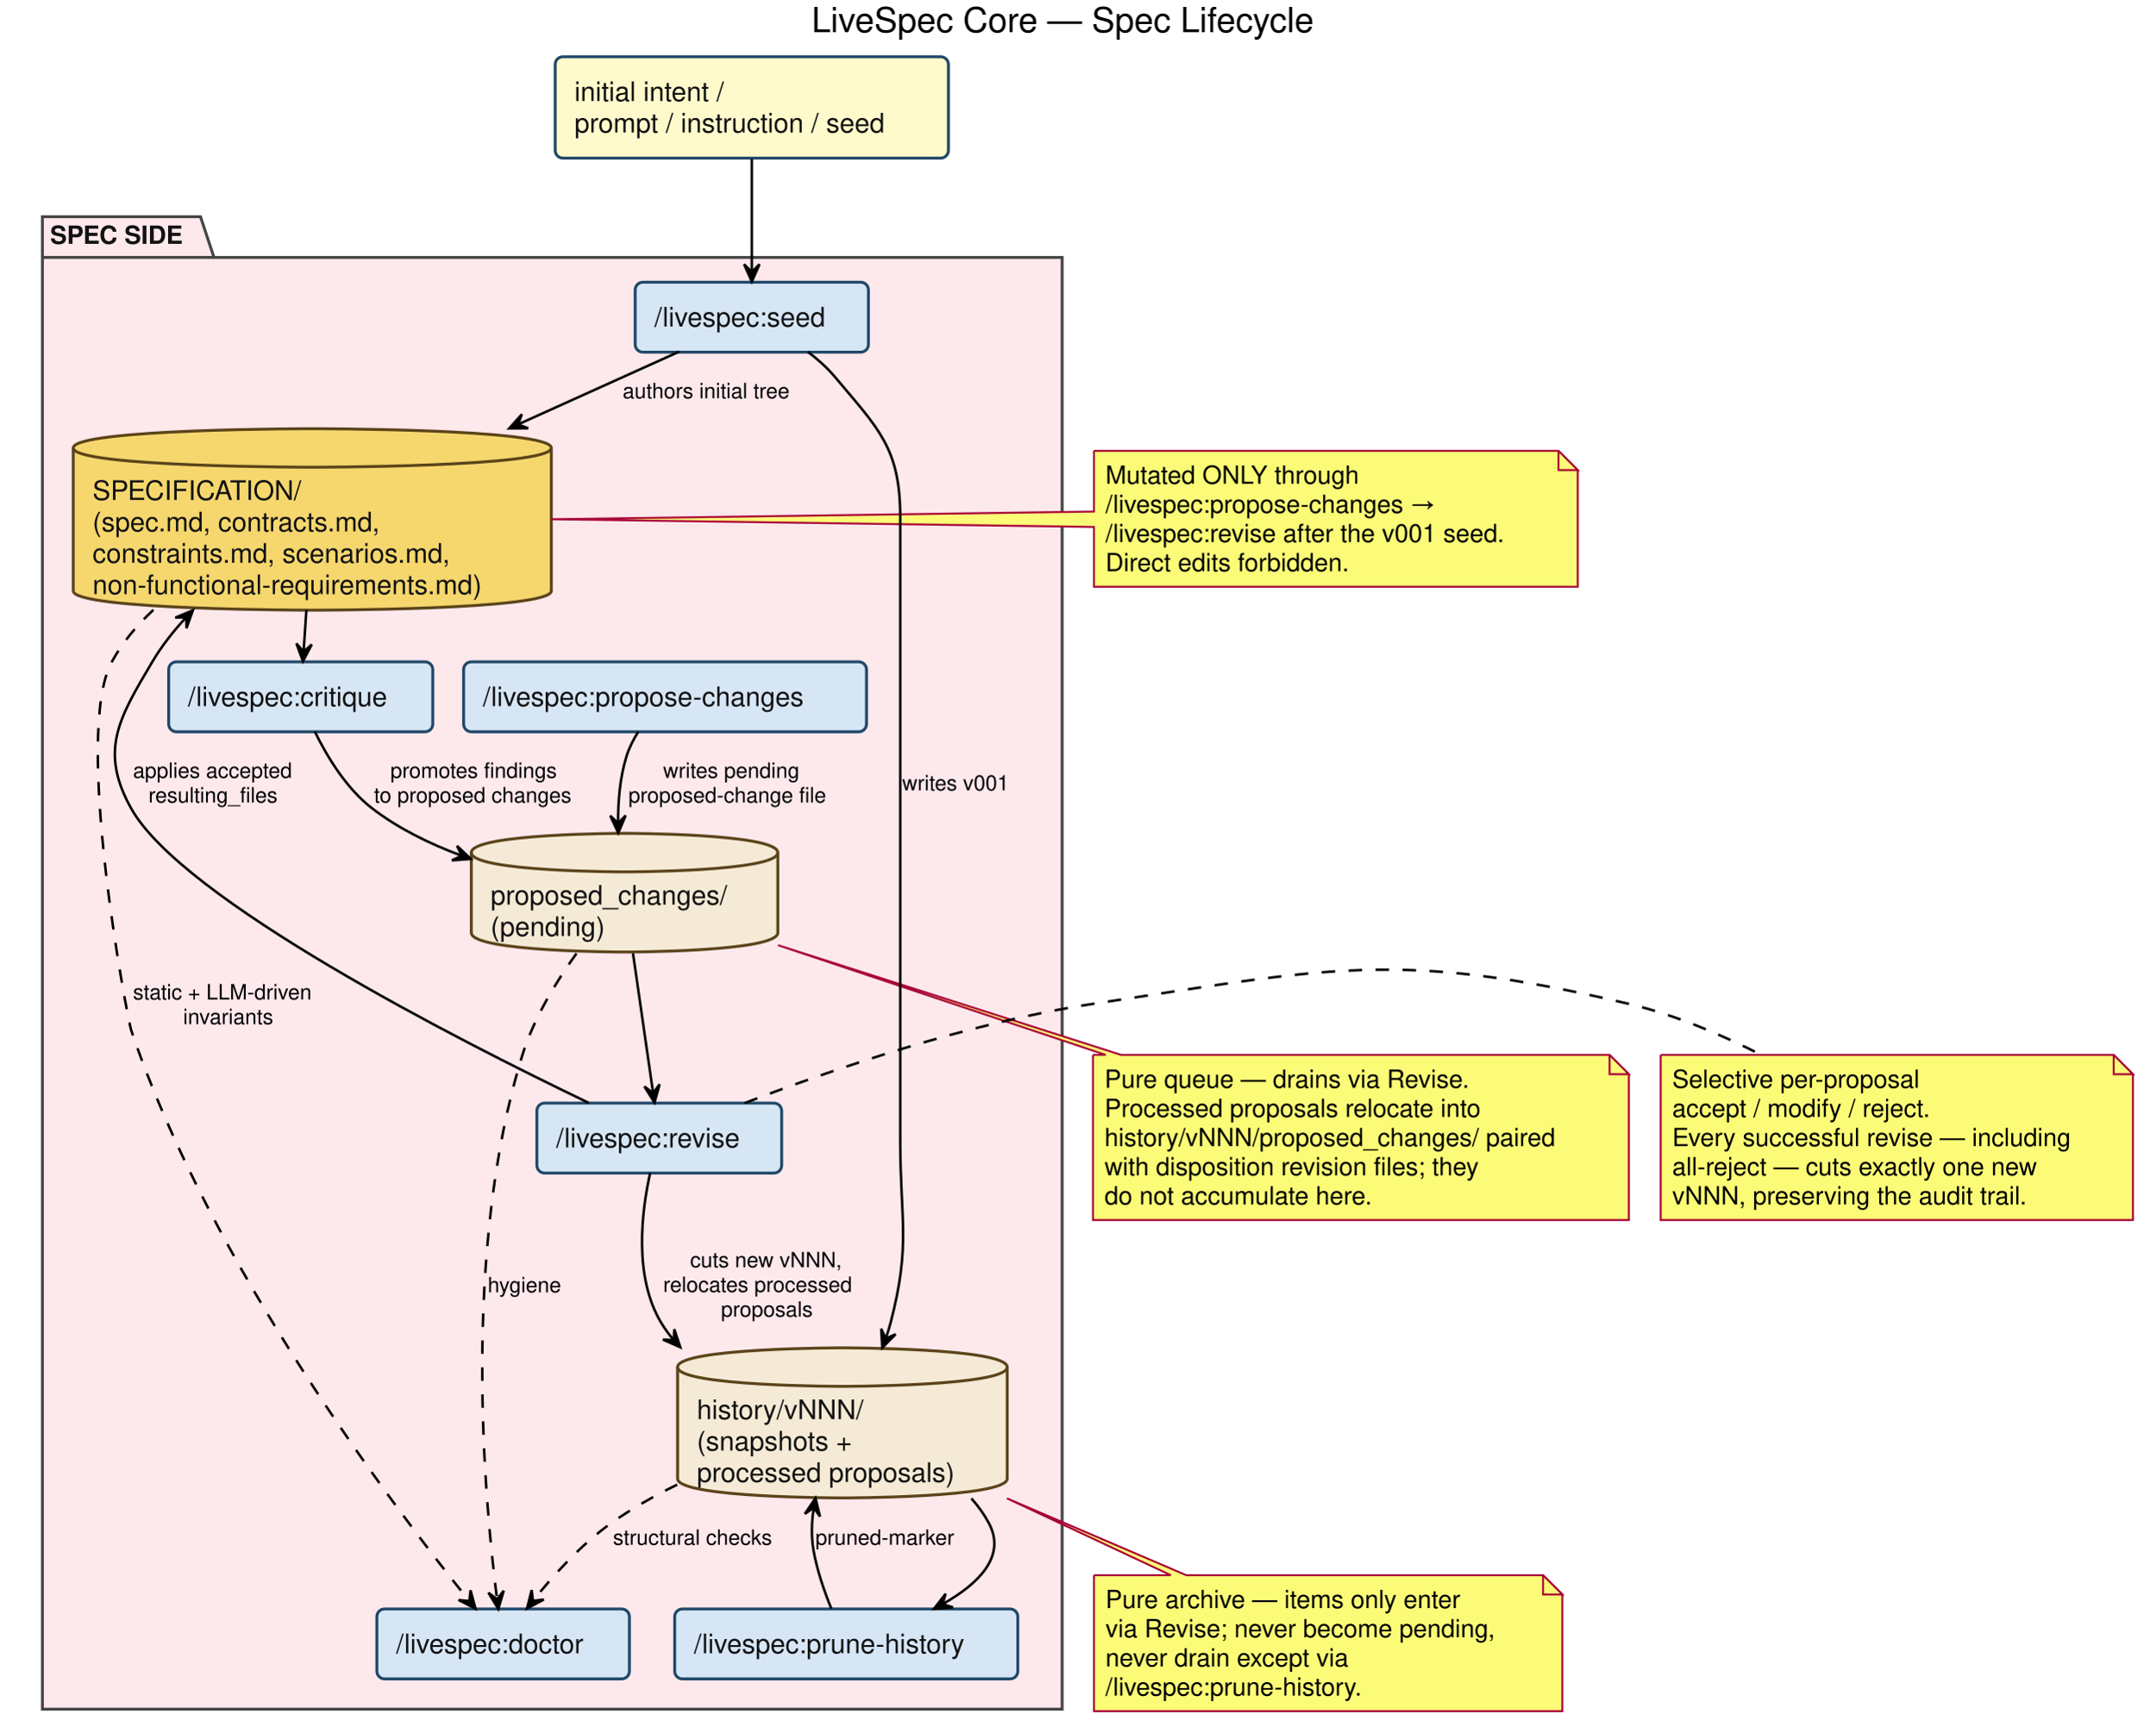
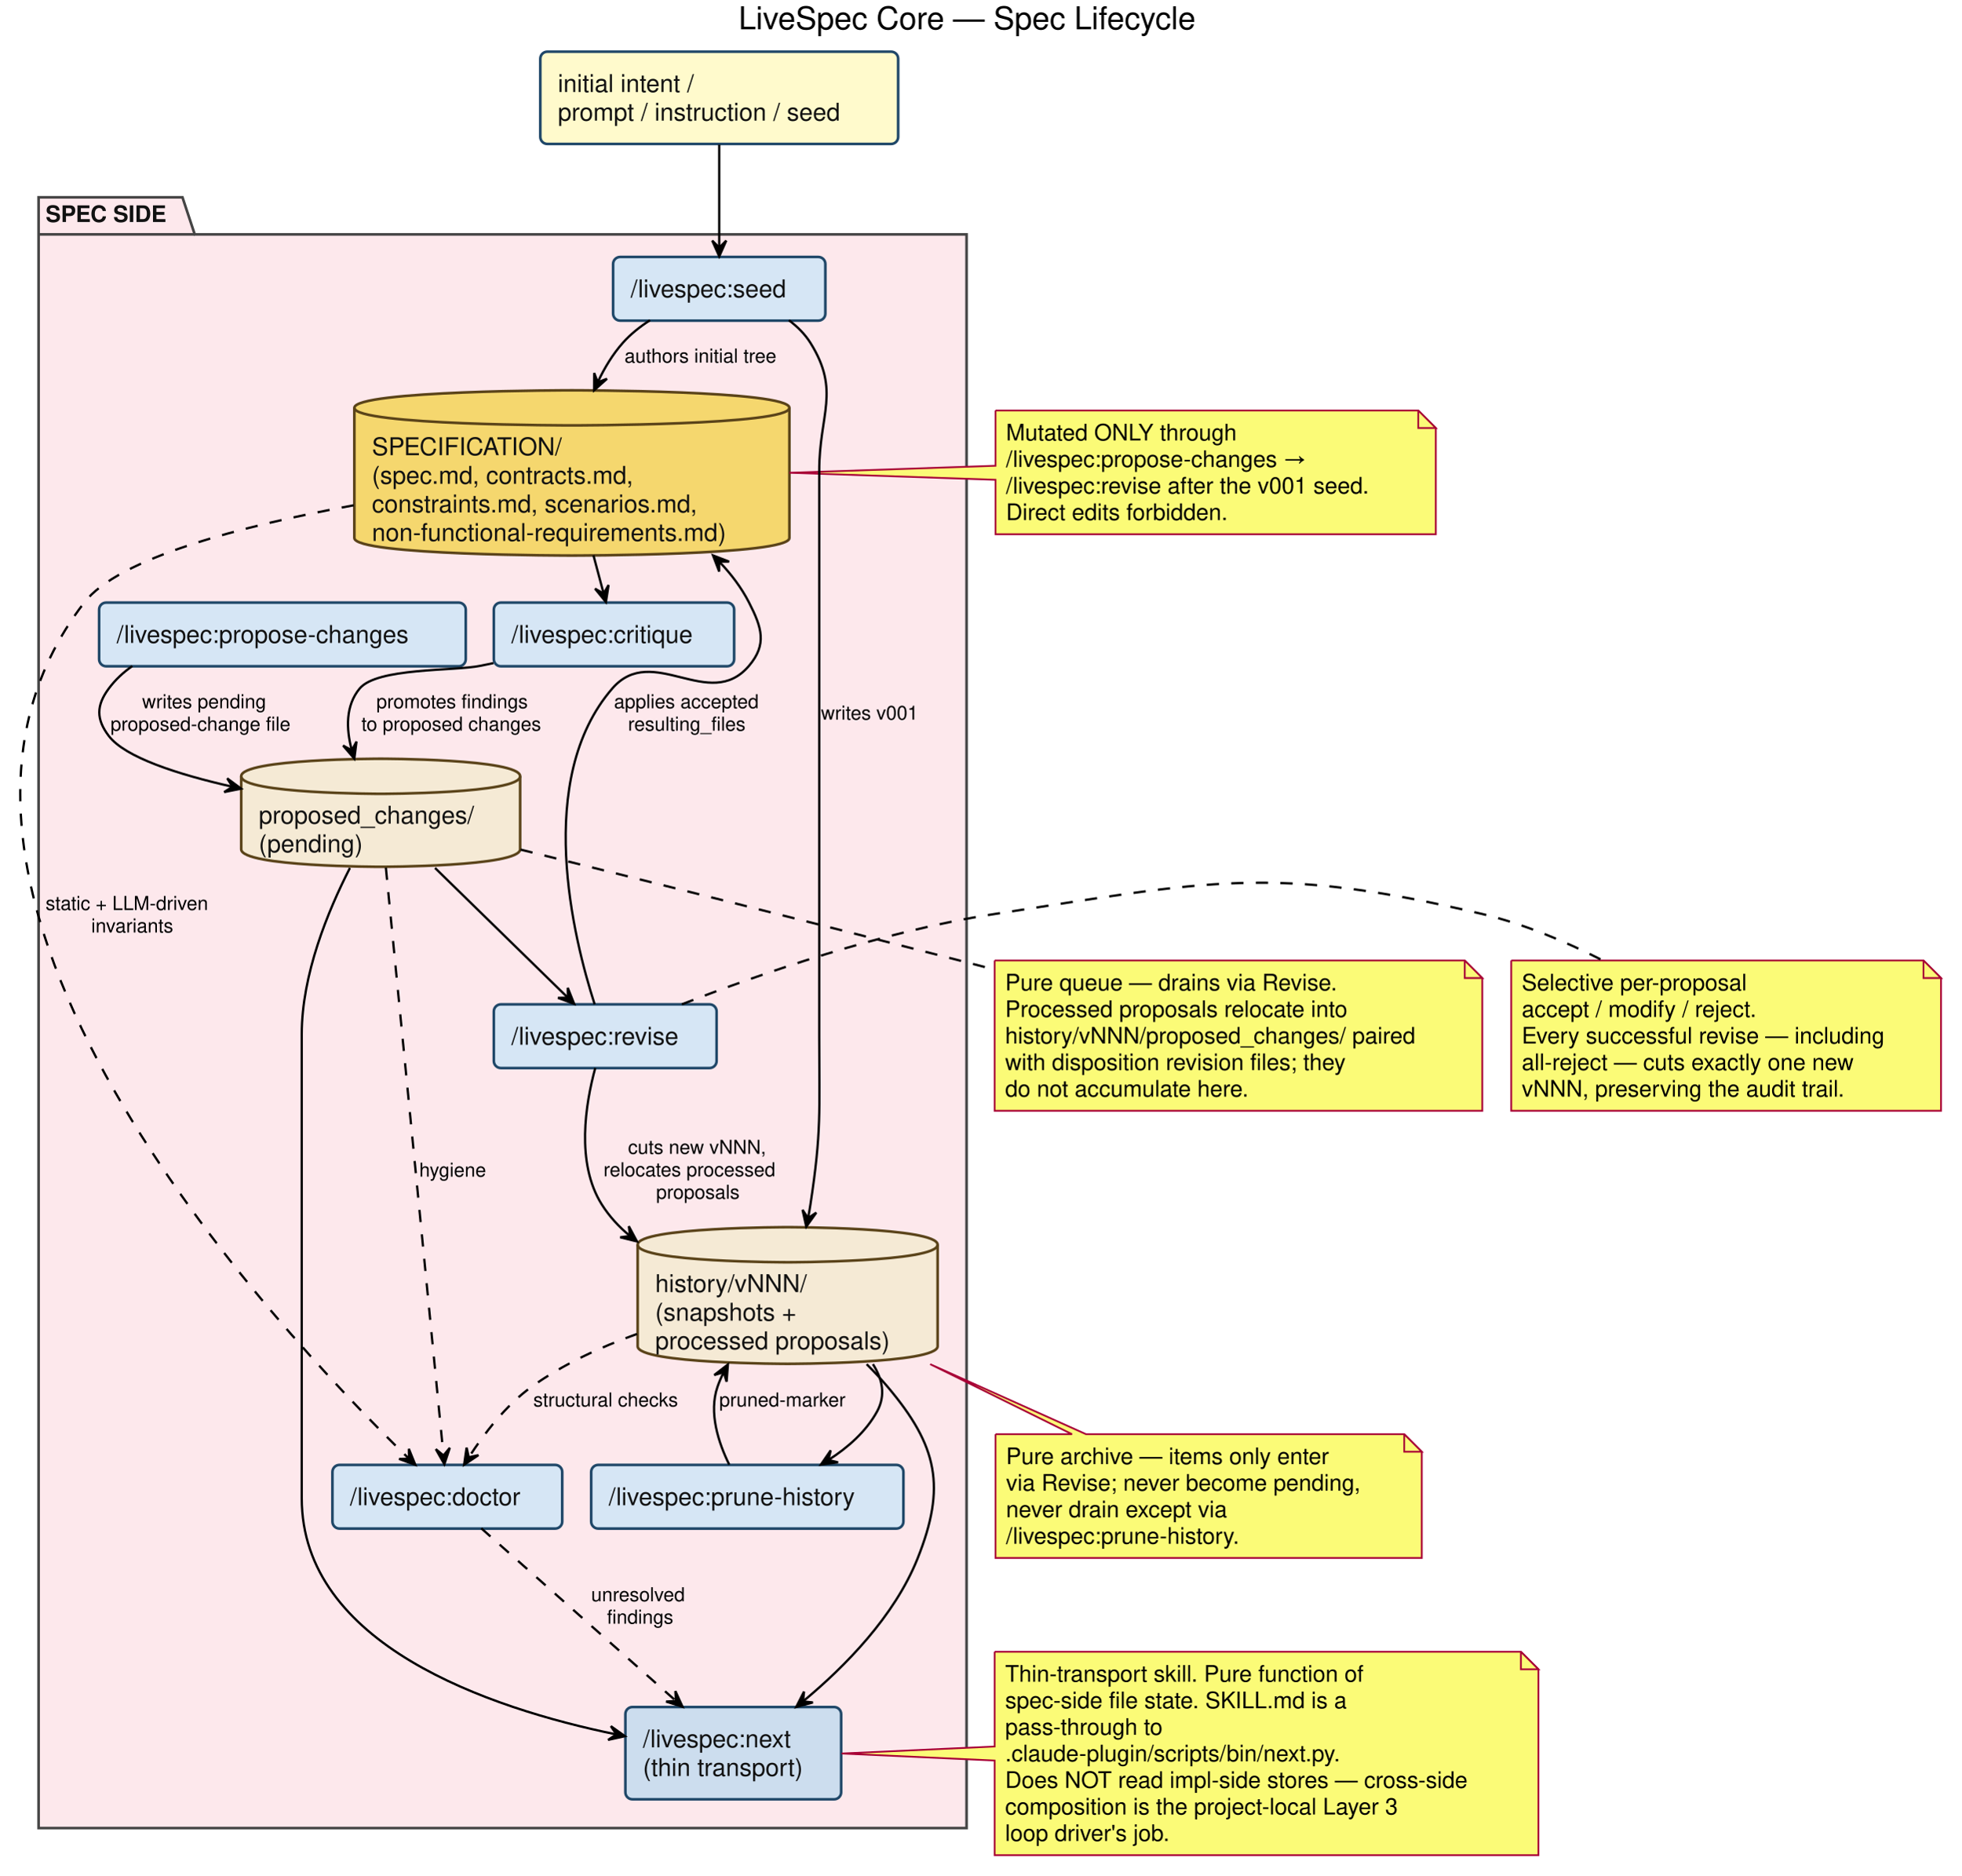
- <svg xmlns="http://www.w3.org/2000/svg" contentScriptType="application/ecmascript" contentStyleType="text/css" height="899px" preserveAspectRatio="none" style="width:1118px;height:899px;background:#FAFAFA;" version="1.1" viewBox="0 0 1118 899" width="1118px" zoomAndPan="magnify">
+ <svg xmlns="http://www.w3.org/2000/svg" contentScriptType="application/ecmascript" contentStyleType="text/css" height="1069px" preserveAspectRatio="none" style="width:1118px;height:1069px;background:#FAFAFA;" version="1.1" viewBox="0 0 1118 1069" width="1118px" zoomAndPan="magnify">
  <defs />
  <g>
    <text fill="#000000" font-family="Helvetica" font-size="18" lengthAdjust="spacingAndGlyphs" textLength="283" x="421" y="16.708">LiveSpec Core — Spec Lifecycle</text>
-     <polygon fill="#FDE8EC" points="22,112.453,104,112.453,111,133.586,551,133.586,551,886.953,22,886.953,22,112.453" style="stroke: #444444; stroke-width: 1.5;" />
+     <polygon fill="#FDE8EC" points="22,112.453,104,112.453,111,133.586,551,133.586,551,1041.953,22,1041.953,22,112.453" style="stroke: #444444; stroke-width: 1.5;" />
    <line style="stroke: #444444; stroke-width: 1.5;" x1="22" x2="111" y1="133.586" y2="133.586" />
    <text fill="#111111" font-family="Helvetica" font-size="13" font-weight="bold" lengthAdjust="spacingAndGlyphs" textLength="76" x="26" y="126.52">SPEC SIDE</text>
-     <rect fill="#D6E6F5" height="36.297" rx="4" ry="4" style="stroke: #1F4768; stroke-width: 1.5;" width="121" x="329.5" y="146.453" />
-     <text fill="#111111" font-family="Helvetica" font-size="14" lengthAdjust="spacingAndGlyphs" textLength="101" x="339.5" y="169.448">/livespec:seed</text>
-     <rect fill="#D6E6F5" height="36.297" rx="4" ry="4" style="stroke: #1F4768; stroke-width: 1.5;" width="209" x="240.5" y="343.453" />
-     <text fill="#111111" font-family="Helvetica" font-size="14" lengthAdjust="spacingAndGlyphs" textLength="189" x="250.5" y="366.448">/livespec:propose-changes</text>
-     <rect fill="#D6E6F5" height="36.297" rx="4" ry="4" style="stroke: #1F4768; stroke-width: 1.5;" width="137" x="87.5" y="343.453" />
-     <text fill="#111111" font-family="Helvetica" font-size="14" lengthAdjust="spacingAndGlyphs" textLength="117" x="97.5" y="366.448">/livespec:critique</text>
-     <rect fill="#D6E6F5" height="36.297" rx="4" ry="4" style="stroke: #1F4768; stroke-width: 1.5;" width="127" x="278.5" y="572.453" />
-     <text fill="#111111" font-family="Helvetica" font-size="14" lengthAdjust="spacingAndGlyphs" textLength="107" x="288.5" y="595.448">/livespec:revise</text>
-     <rect fill="#D6E6F5" height="36.297" rx="4" ry="4" style="stroke: #1F4768; stroke-width: 1.5;" width="131" x="195.5" y="834.953" />
-     <text fill="#111111" font-family="Helvetica" font-size="14" lengthAdjust="spacingAndGlyphs" textLength="111" x="205.5" y="857.948">/livespec:doctor</text>
-     <rect fill="#D6E6F5" height="36.297" rx="4" ry="4" style="stroke: #1F4768; stroke-width: 1.5;" width="178" x="350" y="834.953" />
-     <text fill="#111111" font-family="Helvetica" font-size="14" lengthAdjust="spacingAndGlyphs" textLength="158" x="360" y="857.948">/livespec:prune-history</text>
-     <path d="M38,232.453 C38,222.453 162,222.453 162,222.453 C162,222.453 286,222.453 286,232.453 L286,306.641 C286,316.641 162,316.641 162,316.641 C162,316.641 38,316.641 38,306.641 L38,232.453 " fill="#F5D76E" style="stroke: #5A4319; stroke-width: 1.5;" />
-     <path d="M38,232.453 C38,242.453 162,242.453 162,242.453 C162,242.453 286,242.453 286,232.453 " fill="none" style="stroke: #5A4319; stroke-width: 1.5;" />
-     <text fill="#111111" font-family="Helvetica" font-size="14" lengthAdjust="spacingAndGlyphs" textLength="108" x="48" y="259.448">SPECIFICATION/</text>
-     <text fill="#111111" font-family="Helvetica" font-size="14" lengthAdjust="spacingAndGlyphs" textLength="168" x="48" y="275.745">(spec.md, contracts.md,</text>
-     <text fill="#111111" font-family="Helvetica" font-size="14" lengthAdjust="spacingAndGlyphs" textLength="208" x="48" y="292.042">constraints.md, scenarios.md,</text>
-     <text fill="#111111" font-family="Helvetica" font-size="14" lengthAdjust="spacingAndGlyphs" textLength="228" x="48" y="308.339">non-functional-requirements.md)</text>
-     <path d="M244.5,442.453 C244.5,432.453 324,432.453 324,432.453 C324,432.453 403.5,432.453 403.5,442.453 L403.5,484.047 C403.5,494.047 324,494.047 324,494.047 C324,494.047 244.5,494.047 244.5,484.047 L244.5,442.453 " fill="#F5EAD5" style="stroke: #5A4319; stroke-width: 1.5;" />
-     <path d="M244.5,442.453 C244.5,452.453 324,452.453 324,452.453 C324,452.453 403.5,452.453 403.5,442.453 " fill="none" style="stroke: #5A4319; stroke-width: 1.5;" />
-     <text fill="#111111" font-family="Helvetica" font-size="14" lengthAdjust="spacingAndGlyphs" textLength="139" x="254.5" y="469.448">proposed_changes/</text>
-     <text fill="#111111" font-family="Helvetica" font-size="14" lengthAdjust="spacingAndGlyphs" textLength="67" x="254.5" y="485.745">(pending)</text>
-     <path d="M351.5,709.453 C351.5,699.453 437,699.453 437,699.453 C437,699.453 522.5,699.453 522.5,709.453 L522.5,767.344 C522.5,777.344 437,777.344 437,777.344 C437,777.344 351.5,777.344 351.5,767.344 L351.5,709.453 " fill="#F5EAD5" style="stroke: #5A4319; stroke-width: 1.5;" />
-     <path d="M351.5,709.453 C351.5,719.453 437,719.453 437,719.453 C437,719.453 522.5,719.453 522.5,709.453 " fill="none" style="stroke: #5A4319; stroke-width: 1.5;" />
-     <text fill="#111111" font-family="Helvetica" font-size="14" lengthAdjust="spacingAndGlyphs" textLength="93" x="361.5" y="736.448">history/vNNN/</text>
-     <text fill="#111111" font-family="Helvetica" font-size="14" lengthAdjust="spacingAndGlyphs" textLength="94" x="361.5" y="752.745">(snapshots +</text>
-     <text fill="#111111" font-family="Helvetica" font-size="14" lengthAdjust="spacingAndGlyphs" textLength="151" x="361.5" y="769.042">processed proposals)</text>
-     <rect fill="#FFFACC" height="52.594" rx="4" ry="4" style="stroke: #1F4768; stroke-width: 1.5;" width="204" x="288" y="29.453" />
-     <text fill="#111111" font-family="Helvetica" font-size="14" lengthAdjust="spacingAndGlyphs" textLength="87" x="298" y="52.448">initial intent /</text>
-     <text fill="#111111" font-family="Helvetica" font-size="14" lengthAdjust="spacingAndGlyphs" textLength="184" x="298" y="68.745">prompt / instruction / seed</text>
-     <path d="M567.5,233.953 L567.5,265.453 L286.19,269.453 L567.5,273.453 L567.5,304.484 A0,0 0 0 0 567.5,304.484 L818.5,304.484 A0,0 0 0 0 818.5,304.484 L818.5,243.953 L808.5,233.953 L567.5,233.953 A0,0 0 0 0 567.5,233.953 " fill="#FBFB77" style="stroke: #A80036; stroke-width: 1.0;" />
+     <rect fill="#D6E6F5" height="36.297" rx="4" ry="4" style="stroke: #1F4768; stroke-width: 1.5;" width="121" x="349.5" y="146.453" />
+     <text fill="#111111" font-family="Helvetica" font-size="14" lengthAdjust="spacingAndGlyphs" textLength="101" x="359.5" y="169.448">/livespec:seed</text>
+     <rect fill="#D6E6F5" height="36.297" rx="4" ry="4" style="stroke: #1F4768; stroke-width: 1.5;" width="209" x="56.5" y="343.453" />
+     <text fill="#111111" font-family="Helvetica" font-size="14" lengthAdjust="spacingAndGlyphs" textLength="189" x="66.5" y="366.448">/livespec:propose-changes</text>
+     <rect fill="#D6E6F5" height="36.297" rx="4" ry="4" style="stroke: #1F4768; stroke-width: 1.5;" width="137" x="281.5" y="343.453" />
+     <text fill="#111111" font-family="Helvetica" font-size="14" lengthAdjust="spacingAndGlyphs" textLength="117" x="291.5" y="366.448">/livespec:critique</text>
+     <rect fill="#D6E6F5" height="36.297" rx="4" ry="4" style="stroke: #1F4768; stroke-width: 1.5;" width="127" x="281.5" y="572.453" />
+     <text fill="#111111" font-family="Helvetica" font-size="14" lengthAdjust="spacingAndGlyphs" textLength="107" x="291.5" y="595.448">/livespec:revise</text>
+     <rect fill="#D6E6F5" height="36.297" rx="4" ry="4" style="stroke: #1F4768; stroke-width: 1.5;" width="131" x="189.5" y="834.953" />
+     <text fill="#111111" font-family="Helvetica" font-size="14" lengthAdjust="spacingAndGlyphs" textLength="111" x="199.5" y="857.948">/livespec:doctor</text>
+     <rect fill="#D6E6F5" height="36.297" rx="4" ry="4" style="stroke: #1F4768; stroke-width: 1.5;" width="178" x="337" y="834.953" />
+     <text fill="#111111" font-family="Helvetica" font-size="14" lengthAdjust="spacingAndGlyphs" textLength="158" x="347" y="857.948">/livespec:prune-history</text>
+     <rect fill="#CCDDEE" height="52.594" rx="4" ry="4" style="stroke: #1F4768; stroke-width: 1.5;" width="123" x="356.5" y="972.953" />
+     <text fill="#111111" font-family="Helvetica" font-size="14" lengthAdjust="spacingAndGlyphs" textLength="96" x="366.5" y="995.948">/livespec:next</text>
+     <text fill="#111111" font-family="Helvetica" font-size="14" lengthAdjust="spacingAndGlyphs" textLength="103" x="366.5" y="1012.245">(thin transport)</text>
+     <path d="M202,232.453 C202,222.453 326,222.453 326,222.453 C326,222.453 450,222.453 450,232.453 L450,306.641 C450,316.641 326,316.641 326,316.641 C326,316.641 202,316.641 202,306.641 L202,232.453 " fill="#F5D76E" style="stroke: #5A4319; stroke-width: 1.5;" />
+     <path d="M202,232.453 C202,242.453 326,242.453 326,242.453 C326,242.453 450,242.453 450,232.453 " fill="none" style="stroke: #5A4319; stroke-width: 1.5;" />
+     <text fill="#111111" font-family="Helvetica" font-size="14" lengthAdjust="spacingAndGlyphs" textLength="108" x="212" y="259.448">SPECIFICATION/</text>
+     <text fill="#111111" font-family="Helvetica" font-size="14" lengthAdjust="spacingAndGlyphs" textLength="168" x="212" y="275.745">(spec.md, contracts.md,</text>
+     <text fill="#111111" font-family="Helvetica" font-size="14" lengthAdjust="spacingAndGlyphs" textLength="208" x="212" y="292.042">constraints.md, scenarios.md,</text>
+     <text fill="#111111" font-family="Helvetica" font-size="14" lengthAdjust="spacingAndGlyphs" textLength="228" x="212" y="308.339">non-functional-requirements.md)</text>
+     <path d="M137.5,442.453 C137.5,432.453 217,432.453 217,432.453 C217,432.453 296.5,432.453 296.5,442.453 L296.5,484.047 C296.5,494.047 217,494.047 217,494.047 C217,494.047 137.5,494.047 137.5,484.047 L137.5,442.453 " fill="#F5EAD5" style="stroke: #5A4319; stroke-width: 1.5;" />
+     <path d="M137.5,442.453 C137.5,452.453 217,452.453 217,452.453 C217,452.453 296.5,452.453 296.5,442.453 " fill="none" style="stroke: #5A4319; stroke-width: 1.5;" />
+     <text fill="#111111" font-family="Helvetica" font-size="14" lengthAdjust="spacingAndGlyphs" textLength="139" x="147.5" y="469.448">proposed_changes/</text>
+     <text fill="#111111" font-family="Helvetica" font-size="14" lengthAdjust="spacingAndGlyphs" textLength="67" x="147.5" y="485.745">(pending)</text>
+     <path d="M363.5,709.453 C363.5,699.453 449,699.453 449,699.453 C449,699.453 534.5,699.453 534.5,709.453 L534.5,767.344 C534.5,777.344 449,777.344 449,777.344 C449,777.344 363.5,777.344 363.5,767.344 L363.5,709.453 " fill="#F5EAD5" style="stroke: #5A4319; stroke-width: 1.5;" />
+     <path d="M363.5,709.453 C363.5,719.453 449,719.453 449,719.453 C449,719.453 534.5,719.453 534.5,709.453 " fill="none" style="stroke: #5A4319; stroke-width: 1.5;" />
+     <text fill="#111111" font-family="Helvetica" font-size="14" lengthAdjust="spacingAndGlyphs" textLength="93" x="373.5" y="736.448">history/vNNN/</text>
+     <text fill="#111111" font-family="Helvetica" font-size="14" lengthAdjust="spacingAndGlyphs" textLength="94" x="373.5" y="752.745">(snapshots +</text>
+     <text fill="#111111" font-family="Helvetica" font-size="14" lengthAdjust="spacingAndGlyphs" textLength="151" x="373.5" y="769.042">processed proposals)</text>
+     <rect fill="#FFFACC" height="52.594" rx="4" ry="4" style="stroke: #1F4768; stroke-width: 1.5;" width="204" x="308" y="29.453" />
+     <text fill="#111111" font-family="Helvetica" font-size="14" lengthAdjust="spacingAndGlyphs" textLength="87" x="318" y="52.448">initial intent /</text>
+     <text fill="#111111" font-family="Helvetica" font-size="14" lengthAdjust="spacingAndGlyphs" textLength="184" x="318" y="68.745">prompt / instruction / seed</text>
+     <path d="M567,941.453 L567,995.453 L479.75,999.453 L567,1003.453 L567,1057.383 A0,0 0 0 0 567,1057.383 L877,1057.383 A0,0 0 0 0 877,1057.383 L877,951.453 L867,941.453 L567,941.453 A0,0 0 0 0 567,941.453 " fill="#FBFB77" style="stroke: #A80036; stroke-width: 1.0;" />
+     <path d="M867,941.453 L867,951.453 L877,951.453 L867,941.453 " fill="#FBFB77" style="stroke: #A80036; stroke-width: 1.0;" />
+     <text fill="#000000" font-family="Helvetica" font-size="13" lengthAdjust="spacingAndGlyphs" textLength="225" x="573" y="958.52">Thin-transport skill. Pure function of</text>
+     <text fill="#000000" font-family="Helvetica" font-size="13" lengthAdjust="spacingAndGlyphs" textLength="213" x="573" y="973.653">spec-side file state. SKILL.md is a</text>
+     <text fill="#000000" font-family="Helvetica" font-size="13" lengthAdjust="spacingAndGlyphs" textLength="102" x="573" y="988.786">pass-through to</text>
+     <text fill="#000000" font-family="Helvetica" font-size="13" lengthAdjust="spacingAndGlyphs" textLength="213" x="573" y="1003.918">.claude-plugin/scripts/bin/next.py.</text>
+     <text fill="#000000" font-family="Helvetica" font-size="13" lengthAdjust="spacingAndGlyphs" textLength="289" x="573" y="1019.051">Does NOT read impl-side stores — cross-side</text>
+     <text fill="#000000" font-family="Helvetica" font-size="13" lengthAdjust="spacingAndGlyphs" textLength="250" x="573" y="1034.184">composition is the project-local Layer 3</text>
+     <text fill="#000000" font-family="Helvetica" font-size="13" lengthAdjust="spacingAndGlyphs" textLength="104" x="573" y="1049.317">loop driver's job.</text>
+     <path d="M567.5,233.953 L567.5,265.453 L450.01,269.453 L567.5,273.453 L567.5,304.484 A0,0 0 0 0 567.5,304.484 L818.5,304.484 A0,0 0 0 0 818.5,304.484 L818.5,243.953 L808.5,233.953 L567.5,233.953 A0,0 0 0 0 567.5,233.953 " fill="#FBFB77" style="stroke: #A80036; stroke-width: 1.0;" />
    <path d="M808.5,233.953 L808.5,243.953 L818.5,243.953 L808.5,233.953 " fill="#FBFB77" style="stroke: #A80036; stroke-width: 1.0;" />
    <text fill="#000000" font-family="Helvetica" font-size="13" lengthAdjust="spacingAndGlyphs" textLength="145" x="573.5" y="251.02">Mutated ONLY through</text>
    <text fill="#000000" font-family="Helvetica" font-size="13" lengthAdjust="spacingAndGlyphs" textLength="185" x="573.5" y="266.153">/livespec:propose-changes →</text>
    <text fill="#000000" font-family="Helvetica" font-size="13" lengthAdjust="spacingAndGlyphs" textLength="230" x="573.5" y="281.286">/livespec:revise after the v001 seed.</text>
    <text fill="#000000" font-family="Helvetica" font-size="13" lengthAdjust="spacingAndGlyphs" textLength="141" x="573.5" y="296.418">Direct edits forbidden.</text>
    <path d="M861.5,547.453 L861.5,633.117 L1106.5,633.117 L1106.5,557.453 L1096.5,547.453 L861.5,547.453 " fill="#FBFB77" style="stroke: #A80036; stroke-width: 1.0;" />
    <path d="M1096.5,547.453 L1096.5,557.453 L1106.5,557.453 L1096.5,547.453 " fill="#FBFB77" style="stroke: #A80036; stroke-width: 1.0;" />
    <text fill="#000000" font-family="Helvetica" font-size="13" lengthAdjust="spacingAndGlyphs" textLength="143" x="867.5" y="564.52">Selective per-proposal</text>
    <text fill="#000000" font-family="Helvetica" font-size="13" lengthAdjust="spacingAndGlyphs" textLength="150" x="867.5" y="579.653">accept / modify / reject.</text>
    <text fill="#000000" font-family="Helvetica" font-size="13" lengthAdjust="spacingAndGlyphs" textLength="224" x="867.5" y="594.786">Every successful revise — including</text>
    <text fill="#000000" font-family="Helvetica" font-size="13" lengthAdjust="spacingAndGlyphs" textLength="209" x="867.5" y="609.918">all-reject — cuts exactly one new</text>
    <text fill="#000000" font-family="Helvetica" font-size="13" lengthAdjust="spacingAndGlyphs" textLength="205" x="867.5" y="625.051">vNNN, preserving the audit trail.</text>
-     <path d="M567,547.453 L567,633.117 A0,0 0 0 0 567,633.117 L845,633.117 A0,0 0 0 0 845,633.117 L845,557.453 L835,547.453 L581.62,547.453 L403.61,490.503 L573.62,547.453 L567,547.453 A0,0 0 0 0 567,547.453 " fill="#FBFB77" style="stroke: #A80036; stroke-width: 1.0;" />
+     <path d="M567,547.453 L567,633.117 L845,633.117 L845,557.453 L835,547.453 L567,547.453 " fill="#FBFB77" style="stroke: #A80036; stroke-width: 1.0;" />
    <path d="M835,547.453 L835,557.453 L845,557.453 L835,547.453 " fill="#FBFB77" style="stroke: #A80036; stroke-width: 1.0;" />
    <text fill="#000000" font-family="Helvetica" font-size="13" lengthAdjust="spacingAndGlyphs" textLength="204" x="573" y="564.52">Pure queue — drains via Revise.</text>
    <text fill="#000000" font-family="Helvetica" font-size="13" lengthAdjust="spacingAndGlyphs" textLength="216" x="573" y="579.653">Processed proposals relocate into</text>
    <text fill="#000000" font-family="Helvetica" font-size="13" lengthAdjust="spacingAndGlyphs" textLength="257" x="573" y="594.786">history/vNNN/proposed_changes/ paired</text>
    <text fill="#000000" font-family="Helvetica" font-size="13" lengthAdjust="spacingAndGlyphs" textLength="215" x="573" y="609.918">with disposition revision files; they</text>
    <text fill="#000000" font-family="Helvetica" font-size="13" lengthAdjust="spacingAndGlyphs" textLength="157" x="573" y="625.051">do not accumulate here.</text>
-     <path d="M567.5,817.453 L567.5,887.984 A0,0 0 0 0 567.5,887.984 L810.5,887.984 A0,0 0 0 0 810.5,887.984 L810.5,827.453 L800.5,817.453 L615.4,817.453 L522.32,777.543 L607.4,817.453 L567.5,817.453 A0,0 0 0 0 567.5,817.453 " fill="#FBFB77" style="stroke: #A80036; stroke-width: 1.0;" />
+     <path d="M567.5,817.453 L567.5,887.984 A0,0 0 0 0 567.5,887.984 L810.5,887.984 A0,0 0 0 0 810.5,887.984 L810.5,827.453 L800.5,817.453 L619.1,817.453 L530.25,777.543 L611.1,817.453 L567.5,817.453 A0,0 0 0 0 567.5,817.453 " fill="#FBFB77" style="stroke: #A80036; stroke-width: 1.0;" />
    <path d="M800.5,817.453 L800.5,827.453 L810.5,827.453 L800.5,817.453 " fill="#FBFB77" style="stroke: #A80036; stroke-width: 1.0;" />
    <text fill="#000000" font-family="Helvetica" font-size="13" lengthAdjust="spacingAndGlyphs" textLength="204" x="573.5" y="834.52">Pure archive — items only enter</text>
    <text fill="#000000" font-family="Helvetica" font-size="13" lengthAdjust="spacingAndGlyphs" textLength="222" x="573.5" y="849.653">via Revise; never become pending,</text>
    <text fill="#000000" font-family="Helvetica" font-size="13" lengthAdjust="spacingAndGlyphs" textLength="141" x="573.5" y="864.786">never drain except via</text>
    <text fill="#000000" font-family="Helvetica" font-size="13" lengthAdjust="spacingAndGlyphs" textLength="148" x="573.5" y="879.918">/livespec:prune-history.</text>
-     <path d="M390,82.463 C390,100.313 390,123.923 390,141.043 " fill="none" id="Input-&gt;Seed" style="stroke: #000000; stroke-width: 1.3;" />
-     <polygon fill="#000000" points="390,146.133,394,137.133,390,141.133,386,137.133,390,146.133" style="stroke: #000000; stroke-width: 1.3;" />
-     <path d="M352.35,182.463 C329.42,192.823 298.86,206.623 268.95,220.133 " fill="none" id="Seed-&gt;Spec" style="stroke: #000000; stroke-width: 1.3;" />
-     <polygon fill="#000000" points="264.16,222.303,274.009,222.246,268.717,220.246,270.717,214.954,264.16,222.303" style="stroke: #000000; stroke-width: 1.3;" />
-     <text fill="#000000" font-family="Helvetica" font-size="11" lengthAdjust="spacingAndGlyphs" textLength="105" x="323" y="206.664">authors initial tree</text>
-     <path d="M419.07,182.563 C424.12,186.373 429.02,190.713 433,195.453 C456.02,222.853 467,232.663 467,268.453 C467,268.453 467,268.453 467,591.453 C467,633.733 472.63,645.533 462,686.453 C461.3,689.133 460.46,691.843 459.5,694.543 " fill="none" id="Seed-&gt;History" style="stroke: #000000; stroke-width: 1.3;" />
-     <polygon fill="#000000" points="457.68,699.383,464.611,692.386,459.453,694.708,457.131,689.55,457.68,699.383" style="stroke: #000000; stroke-width: 1.3;" />
+     <path d="M410,82.463 C410,100.313 410,123.923 410,141.043 " fill="none" id="Input-&gt;Seed" style="stroke: #000000; stroke-width: 1.3;" />
+     <polygon fill="#000000" points="410,146.133,414,137.133,410,141.133,406,137.133,410,146.133" style="stroke: #000000; stroke-width: 1.3;" />
+     <path d="M370.54,182.513 C364.82,186.183 359.4,190.483 355,195.453 C349.31,201.883 344.66,209.553 340.89,217.483 " fill="none" id="Seed-&gt;Spec" style="stroke: #000000; stroke-width: 1.3;" />
+     <polygon fill="#000000" points="338.66,222.443,346.009,215.886,340.717,217.886,338.717,212.594,338.66,222.443" style="stroke: #000000; stroke-width: 1.3;" />
+     <text fill="#000000" font-family="Helvetica" font-size="11" lengthAdjust="spacingAndGlyphs" textLength="105" x="356" y="206.664">authors initial tree</text>
+     <path d="M449.71,182.513 C454.53,186.133 458.85,190.413 462,195.453 C479.22,223.043 467,235.933 467,268.453 C467,268.453 467,268.453 467,591.453 C467,633.733 468.36,644.653 462,686.453 C461.62,688.923 461.18,691.443 460.69,693.973 " fill="none" id="Seed-&gt;History" style="stroke: #000000; stroke-width: 1.3;" />
+     <polygon fill="#000000" points="459.61,699.193,465.329,691.175,460.61,694.294,457.49,689.575,459.61,699.193" style="stroke: #000000; stroke-width: 1.3;" />
    <text fill="#000000" font-family="Helvetica" font-size="11" lengthAdjust="spacingAndGlyphs" textLength="66" x="468" y="410.164">writes v001</text>
-     <path d="M331.13,379.673 C328.62,383.653 326.37,388.033 325,392.453 C321.59,403.423 320.56,415.833 320.62,427.133 " fill="none" id="Propose-&gt;PCQueue" style="stroke: #000000; stroke-width: 1.3;" />
-     <polygon fill="#000000" points="320.72,432.233,324.565,423.166,320.634,427.234,316.566,423.303,320.72,432.233" style="stroke: #000000; stroke-width: 1.3;" />
-     <text fill="#000000" font-family="Helvetica" font-size="11" lengthAdjust="spacingAndGlyphs" textLength="84" x="344" y="403.664">writes pending</text>
-     <text fill="#000000" font-family="Helvetica" font-size="11" lengthAdjust="spacingAndGlyphs" textLength="120" x="326" y="416.468">proposed-change file</text>
-     <path d="M158.93,316.503 C158.43,323.943 157.94,331.333 157.5,337.883 " fill="none" id="Spec-&gt;Critique" style="stroke: #000000; stroke-width: 1.3;" />
-     <polygon fill="#000000" points="157.15,343.163,161.733,334.446,157.479,338.174,153.75,333.92,157.15,343.163" style="stroke: #000000; stroke-width: 1.3;" />
-     <path d="M163.32,379.683 C169.51,392.353 179.54,409.093 193,419.453 C206.58,429.903 222.81,437.873 239.14,443.933 " fill="none" id="Critique-&gt;PCQueue" style="stroke: #000000; stroke-width: 1.3;" />
-     <polygon fill="#000000" points="244.21,445.753,237.089,438.95,239.504,444.065,234.388,446.48,244.21,445.753" style="stroke: #000000; stroke-width: 1.3;" />
-     <text fill="#000000" font-family="Helvetica" font-size="11" lengthAdjust="spacingAndGlyphs" textLength="104" x="202.5" y="403.664">promotes findings</text>
-     <text fill="#000000" font-family="Helvetica" font-size="11" lengthAdjust="spacingAndGlyphs" textLength="121" x="194" y="416.468">to proposed changes</text>
-     <path d="M328.36,494.713 C331.57,516.993 335.86,546.813 338.77,567.003 " fill="none" id="PCQueue-&gt;Revise" style="stroke: #000000; stroke-width: 1.3;" />
-     <polygon fill="#000000" points="339.51,572.173,342.182,562.694,338.795,567.225,334.264,563.838,339.51,572.173" style="stroke: #000000; stroke-width: 1.3;" />
-     <path d="M305.42,572.343 C237.03,539.503 94.3,466.723 68,419.453 C51.41,389.633 61.6,372.813 79,343.453 C83.79,335.373 89.78,327.713 96.34,320.613 " fill="none" id="Revise-&gt;Spec" style="stroke: #000000; stroke-width: 1.3;" />
-     <polygon fill="#000000" points="100.04,316.723,90.944,320.499,96.599,320.35,96.747,326.005,100.04,316.723" style="stroke: #000000; stroke-width: 1.3;" />
-     <text fill="#000000" font-family="Helvetica" font-size="11" lengthAdjust="spacingAndGlyphs" textLength="96" x="69" y="403.664">applies accepted</text>
-     <text fill="#000000" font-family="Helvetica" font-size="11" lengthAdjust="spacingAndGlyphs" textLength="80" x="77" y="416.468">resulting_files</text>
-     <path d="M337.28,608.633 C332.79,628.823 328.62,662.573 343,686.453 C344.91,689.623 347.09,692.613 349.49,695.423 " fill="none" id="Revise-&gt;History" style="stroke: #000000; stroke-width: 1.3;" />
-     <polygon fill="#000000" points="352.9,699.143,349.795,689.797,349.532,695.447,343.882,695.185,352.9,699.143" style="stroke: #000000; stroke-width: 1.3;" />
+     <path d="M75.42,379.633 C70.32,383.173 65.75,387.403 62,392.453 C54.85,402.093 54.74,409.903 62,419.453 C71.31,431.693 101.28,441.353 132.42,448.403 " fill="none" id="Propose-&gt;PCQueue" style="stroke: #000000; stroke-width: 1.3;" />
+     <polygon fill="#000000" points="137.43,449.503,129.512,443.646,132.549,448.418,127.777,451.455,137.43,449.503" style="stroke: #000000; stroke-width: 1.3;" />
+     <text fill="#000000" font-family="Helvetica" font-size="11" lengthAdjust="spacingAndGlyphs" textLength="84" x="81" y="403.664">writes pending</text>
+     <text fill="#000000" font-family="Helvetica" font-size="11" lengthAdjust="spacingAndGlyphs" textLength="120" x="63" y="416.468">proposed-change file</text>
+     <path d="M338.28,316.503 C340.3,324.093 342.31,331.633 344.09,338.273 " fill="none" id="Spec-&gt;Critique" style="stroke: #000000; stroke-width: 1.3;" />
+     <polygon fill="#000000" points="345.39,343.163,346.913,333.433,344.09,338.335,339.188,335.512,345.39,343.163" style="stroke: #000000; stroke-width: 1.3;" />
+     <path d="M281.26,377.943 C278.81,378.453 276.38,378.963 274,379.453 C258.72,382.603 214.96,380.443 205,392.453 C196.94,402.173 197.25,415.313 200.52,427.593 " fill="none" id="Critique-&gt;PCQueue" style="stroke: #000000; stroke-width: 1.3;" />
+     <polygon fill="#000000" points="201.97,432.423,203.229,422.655,200.54,427.632,195.563,424.943,201.97,432.423" style="stroke: #000000; stroke-width: 1.3;" />
+     <text fill="#000000" font-family="Helvetica" font-size="11" lengthAdjust="spacingAndGlyphs" textLength="104" x="214.5" y="403.664">promotes findings</text>
+     <text fill="#000000" font-family="Helvetica" font-size="11" lengthAdjust="spacingAndGlyphs" textLength="121" x="206" y="416.468">to proposed changes</text>
+     <path d="M247.99,494.713 C271.39,517.563 302.9,548.343 323.57,568.533 " fill="none" id="PCQueue-&gt;Revise" style="stroke: #000000; stroke-width: 1.3;" />
+     <polygon fill="#000000" points="327.3,572.173,323.654,563.024,323.722,568.681,318.065,568.749,327.3,572.173" style="stroke: #000000; stroke-width: 1.3;" />
+     <path d="M338.98,572.443 C326.87,534.883 304.36,444.073 349,392.453 C371.99,365.873 404.28,406.273 427,379.453 C437.34,367.243 434.28,357.703 427,343.453 C422.68,335.003 416.87,327.303 410.22,320.343 " fill="none" id="Revise-&gt;Spec" style="stroke: #000000; stroke-width: 1.3;" />
+     <polygon fill="#000000" points="406.44,316.553,409.957,325.753,409.968,320.096,415.625,320.107,406.44,316.553" style="stroke: #000000; stroke-width: 1.3;" />
+     <text fill="#000000" font-family="Helvetica" font-size="11" lengthAdjust="spacingAndGlyphs" textLength="96" x="350" y="403.664">applies accepted</text>
+     <text fill="#000000" font-family="Helvetica" font-size="11" lengthAdjust="spacingAndGlyphs" textLength="80" x="358" y="416.468">resulting_files</text>
+     <path d="M339.32,608.733 C333.79,629.013 328.16,662.853 343,686.453 C347.32,693.323 352.85,699.293 359.12,704.473 " fill="none" id="Revise-&gt;History" style="stroke: #000000; stroke-width: 1.3;" />
+     <polygon fill="#000000" points="363.11,707.593,358.468,698.907,359.166,704.52,353.552,705.218,363.11,707.593" style="stroke: #000000; stroke-width: 1.3;" />
    <text fill="#000000" font-family="Helvetica" font-size="11" lengthAdjust="spacingAndGlyphs" textLength="89" x="358" y="657.664">cuts new vNNN,</text>
    <text fill="#000000" font-family="Helvetica" font-size="11" lengthAdjust="spacingAndGlyphs" textLength="117" x="344" y="670.468">relocates processed</text>
    <text fill="#000000" font-family="Helvetica" font-size="11" lengthAdjust="spacingAndGlyphs" textLength="57" x="374" y="683.273">proposals</text>
-     <path d="M79.6,316.463 C71.05,324.393 63.5,333.383 58,343.453 C37.68,380.673 66.28,529.343 68,534.453 C109.28,656.933 204.17,782.183 243.47,830.843 " fill="none" id="Spec-&gt;Doctor" style="stroke: #000000; stroke-width: 1.3; stroke-dasharray: 7.0,7.0;" />
-     <polygon fill="#000000" points="246.65,834.763,244.079,825.256,243.497,830.883,237.87,830.301,246.65,834.763" style="stroke: #000000; stroke-width: 1.3;" />
-     <text fill="#000000" font-family="Helvetica" font-size="11" lengthAdjust="spacingAndGlyphs" textLength="108" x="69" y="518.664">static + LLM-driven</text>
-     <text fill="#000000" font-family="Helvetica" font-size="11" lengthAdjust="spacingAndGlyphs" textLength="56" x="95" y="531.468">invariants</text>
-     <path d="M299.05,494.773 C288.3,509.693 276.87,528.513 271,547.453 C239.51,649.053 251.32,778.923 257.84,829.963 " fill="none" id="PCQueue-&gt;Doctor" style="stroke: #000000; stroke-width: 1.3; stroke-dasharray: 7.0,7.0;" />
-     <polygon fill="#000000" points="258.49,834.933,261.299,825.493,257.847,829.975,253.366,826.522,258.49,834.933" style="stroke: #000000; stroke-width: 1.3;" />
-     <text fill="#000000" font-family="Helvetica" font-size="11" lengthAdjust="spacingAndGlyphs" textLength="44" x="253" y="670.664">hygiene</text>
-     <path d="M351.28,770.463 C339.31,776.313 327.52,782.983 317,790.453 C301.45,801.483 287.04,817.503 276.73,830.423 " fill="none" id="History-&gt;Doctor" style="stroke: #000000; stroke-width: 1.3; stroke-dasharray: 7.0,7.0;" />
-     <polygon fill="#000000" points="273.4,834.683,282.097,830.061,276.481,830.746,275.797,825.13,273.4,834.683" style="stroke: #000000; stroke-width: 1.3;" />
-     <text fill="#000000" font-family="Helvetica" font-size="11" lengthAdjust="spacingAndGlyphs" textLength="98" x="318" y="801.664">structural checks</text>
-     <path d="M503.92,777.593 C507.44,781.543 510.53,785.823 513,790.453 C522.13,807.573 507.74,821.823 489.29,832.273 " fill="none" id="History-&gt;Prune" style="stroke: #000000; stroke-width: 1.3;" />
-     <polygon fill="#000000" points="484.53,834.853,494.35,834.104,488.931,832.481,490.555,827.062,484.53,834.853" style="stroke: #000000; stroke-width: 1.3;" />
-     <path d="M431.23,834.743 C427.64,825.893 423.8,814.813 422,804.453 C420.76,797.313 421.02,789.783 422.13,782.473 " fill="none" id="Prune-&gt;History" style="stroke: #000000; stroke-width: 1.3;" />
-     <polygon fill="#000000" points="423.02,777.463,417.514,785.629,422.149,782.387,425.392,787.022,423.02,777.463" style="stroke: #000000; stroke-width: 1.3;" />
-     <text fill="#000000" font-family="Helvetica" font-size="11" lengthAdjust="spacingAndGlyphs" textLength="85" x="423" y="801.664">pruned-marker</text>
-     <path d="M386.32,572.423 C431.05,555.273 502.52,530.683 567,520.953 C689.17,502.513 724.75,492.563 845,520.953 C868.37,526.473 892.29,536.553 913.55,547.353 " fill="none" id="Revise-GMN57" style="stroke: #000000; stroke-width: 1.3; stroke-dasharray: 7.0,7.0;" />
+     <path d="M201.63,287.983 C137,299.913 67.5,318.163 48,343.453 C-78.1,506.943 157.43,757.853 232.86,831.163 " fill="none" id="Spec-&gt;Doctor" style="stroke: #000000; stroke-width: 1.3; stroke-dasharray: 7.0,7.0;" />
+     <polygon fill="#000000" points="236.76,834.933,233.058,825.807,233.161,831.462,227.505,831.565,236.76,834.933" style="stroke: #000000; stroke-width: 1.3;" />
+     <text fill="#000000" font-family="Helvetica" font-size="11" lengthAdjust="spacingAndGlyphs" textLength="108" x="26" y="518.664">static + LLM-driven</text>
+     <text fill="#000000" font-family="Helvetica" font-size="11" lengthAdjust="spacingAndGlyphs" textLength="56" x="52" y="531.468">invariants</text>
+     <path d="M219.95,494.533 C227.29,569.433 246.27,762.953 252.78,829.263 " fill="none" id="PCQueue-&gt;Doctor" style="stroke: #000000; stroke-width: 1.3; stroke-dasharray: 7.0,7.0;" />
+     <polygon fill="#000000" points="253.29,834.553,256.399,825.208,252.805,829.577,248.436,825.983,253.29,834.553" style="stroke: #000000; stroke-width: 1.3;" />
+     <text fill="#000000" font-family="Helvetica" font-size="11" lengthAdjust="spacingAndGlyphs" textLength="44" x="239" y="670.664">hygiene</text>
+     <path d="M363.14,760.323 C342.3,767.783 320.89,777.623 303,790.453 C288.27,801.023 275.82,817.353 267.29,830.533 " fill="none" id="History-&gt;Doctor" style="stroke: #000000; stroke-width: 1.3; stroke-dasharray: 7.0,7.0;" />
+     <polygon fill="#000000" points="264.55,834.863,272.739,829.391,267.221,830.636,265.975,825.118,264.55,834.863" style="stroke: #000000; stroke-width: 1.3;" />
+     <text fill="#000000" font-family="Helvetica" font-size="11" lengthAdjust="spacingAndGlyphs" textLength="98" x="304" y="801.664">structural checks</text>
+     <path d="M497.62,777.523 C503.03,786.033 505.02,795.263 500,804.453 C493.73,815.923 483.38,825.033 472.37,832.083 " fill="none" id="History-&gt;Prune" style="stroke: #000000; stroke-width: 1.3;" />
+     <polygon fill="#000000" points="467.96,834.783,477.723,833.482,472.221,832.167,473.536,826.665,467.96,834.783" style="stroke: #000000; stroke-width: 1.3;" />
+     <path d="M415.7,834.813 C409.58,822.373 403.9,805.213 409,790.453 C409.94,787.723 411.09,785.033 412.41,782.403 " fill="none" id="Prune-&gt;History" style="stroke: #000000; stroke-width: 1.3;" />
+     <polygon fill="#000000" points="414.94,777.723,407.149,783.748,412.568,782.125,414.191,787.543,414.94,777.723" style="stroke: #000000; stroke-width: 1.3;" />
+     <text fill="#000000" font-family="Helvetica" font-size="11" lengthAdjust="spacingAndGlyphs" textLength="85" x="410" y="801.664">pruned-marker</text>
+     <path d="M199.47,494.703 C186.84,519.363 172,555.543 172,589.453 C172,589.453 172,589.453 172,853.953 C172,937.273 278.21,973.483 351.06,988.523 " fill="none" id="PCQueue-&gt;Next" style="stroke: #000000; stroke-width: 1.3;" />
+     <polygon fill="#000000" points="356.24,989.573,348.222,983.854,351.341,988.573,346.622,991.693,356.24,989.573" style="stroke: #000000; stroke-width: 1.3;" />
+     <path d="M494.06,777.563 C498.26,781.753 502.32,786.093 506,790.453 C534.53,824.223 539.44,847.423 523,888.453 C509.87,921.233 481.79,949.793 457.97,969.583 " fill="none" id="History-&gt;Next" style="stroke: #000000; stroke-width: 1.3;" />
+     <polygon fill="#000000" points="453.89,972.933,463.393,970.345,457.765,969.773,458.337,964.145,453.89,972.933" style="stroke: #000000; stroke-width: 1.3;" />
+     <path d="M274.34,871.093 C301.65,895.303 351.88,939.843 385.12,969.303 " fill="none" id="Doctor-&gt;Next" style="stroke: #000000; stroke-width: 1.3; stroke-dasharray: 7.0,7.0;" />
+     <polygon fill="#000000" points="389.08,972.823,384.994,963.862,385.337,969.508,379.69,969.851,389.08,972.823" style="stroke: #000000; stroke-width: 1.3;" />
+     <text fill="#000000" font-family="Helvetica" font-size="11" lengthAdjust="spacingAndGlyphs" textLength="63" x="337" y="912.664">unresolved</text>
+     <text fill="#000000" font-family="Helvetica" font-size="11" lengthAdjust="spacingAndGlyphs" textLength="45" x="346" y="925.468">findings</text>
+     <path d="M388.71,572.423 C432.82,555.273 503.32,530.683 567,520.953 C689.14,502.283 724.75,492.563 845,520.953 C868.37,526.473 892.29,536.553 913.55,547.353 " fill="none" id="Revise-GMN304" style="stroke: #000000; stroke-width: 1.3; stroke-dasharray: 7.0,7.0;" />
+     <path d="M296.75,484.233 C363.63,500.883 461.62,525.443 547,547.453 C553.5,549.133 560.14,550.853 566.85,552.593 " fill="none" id="PCQueue-GMN307" style="stroke: #000000; stroke-width: 1.3; stroke-dasharray: 7.0,7.0;" />
  </g>
</svg>
